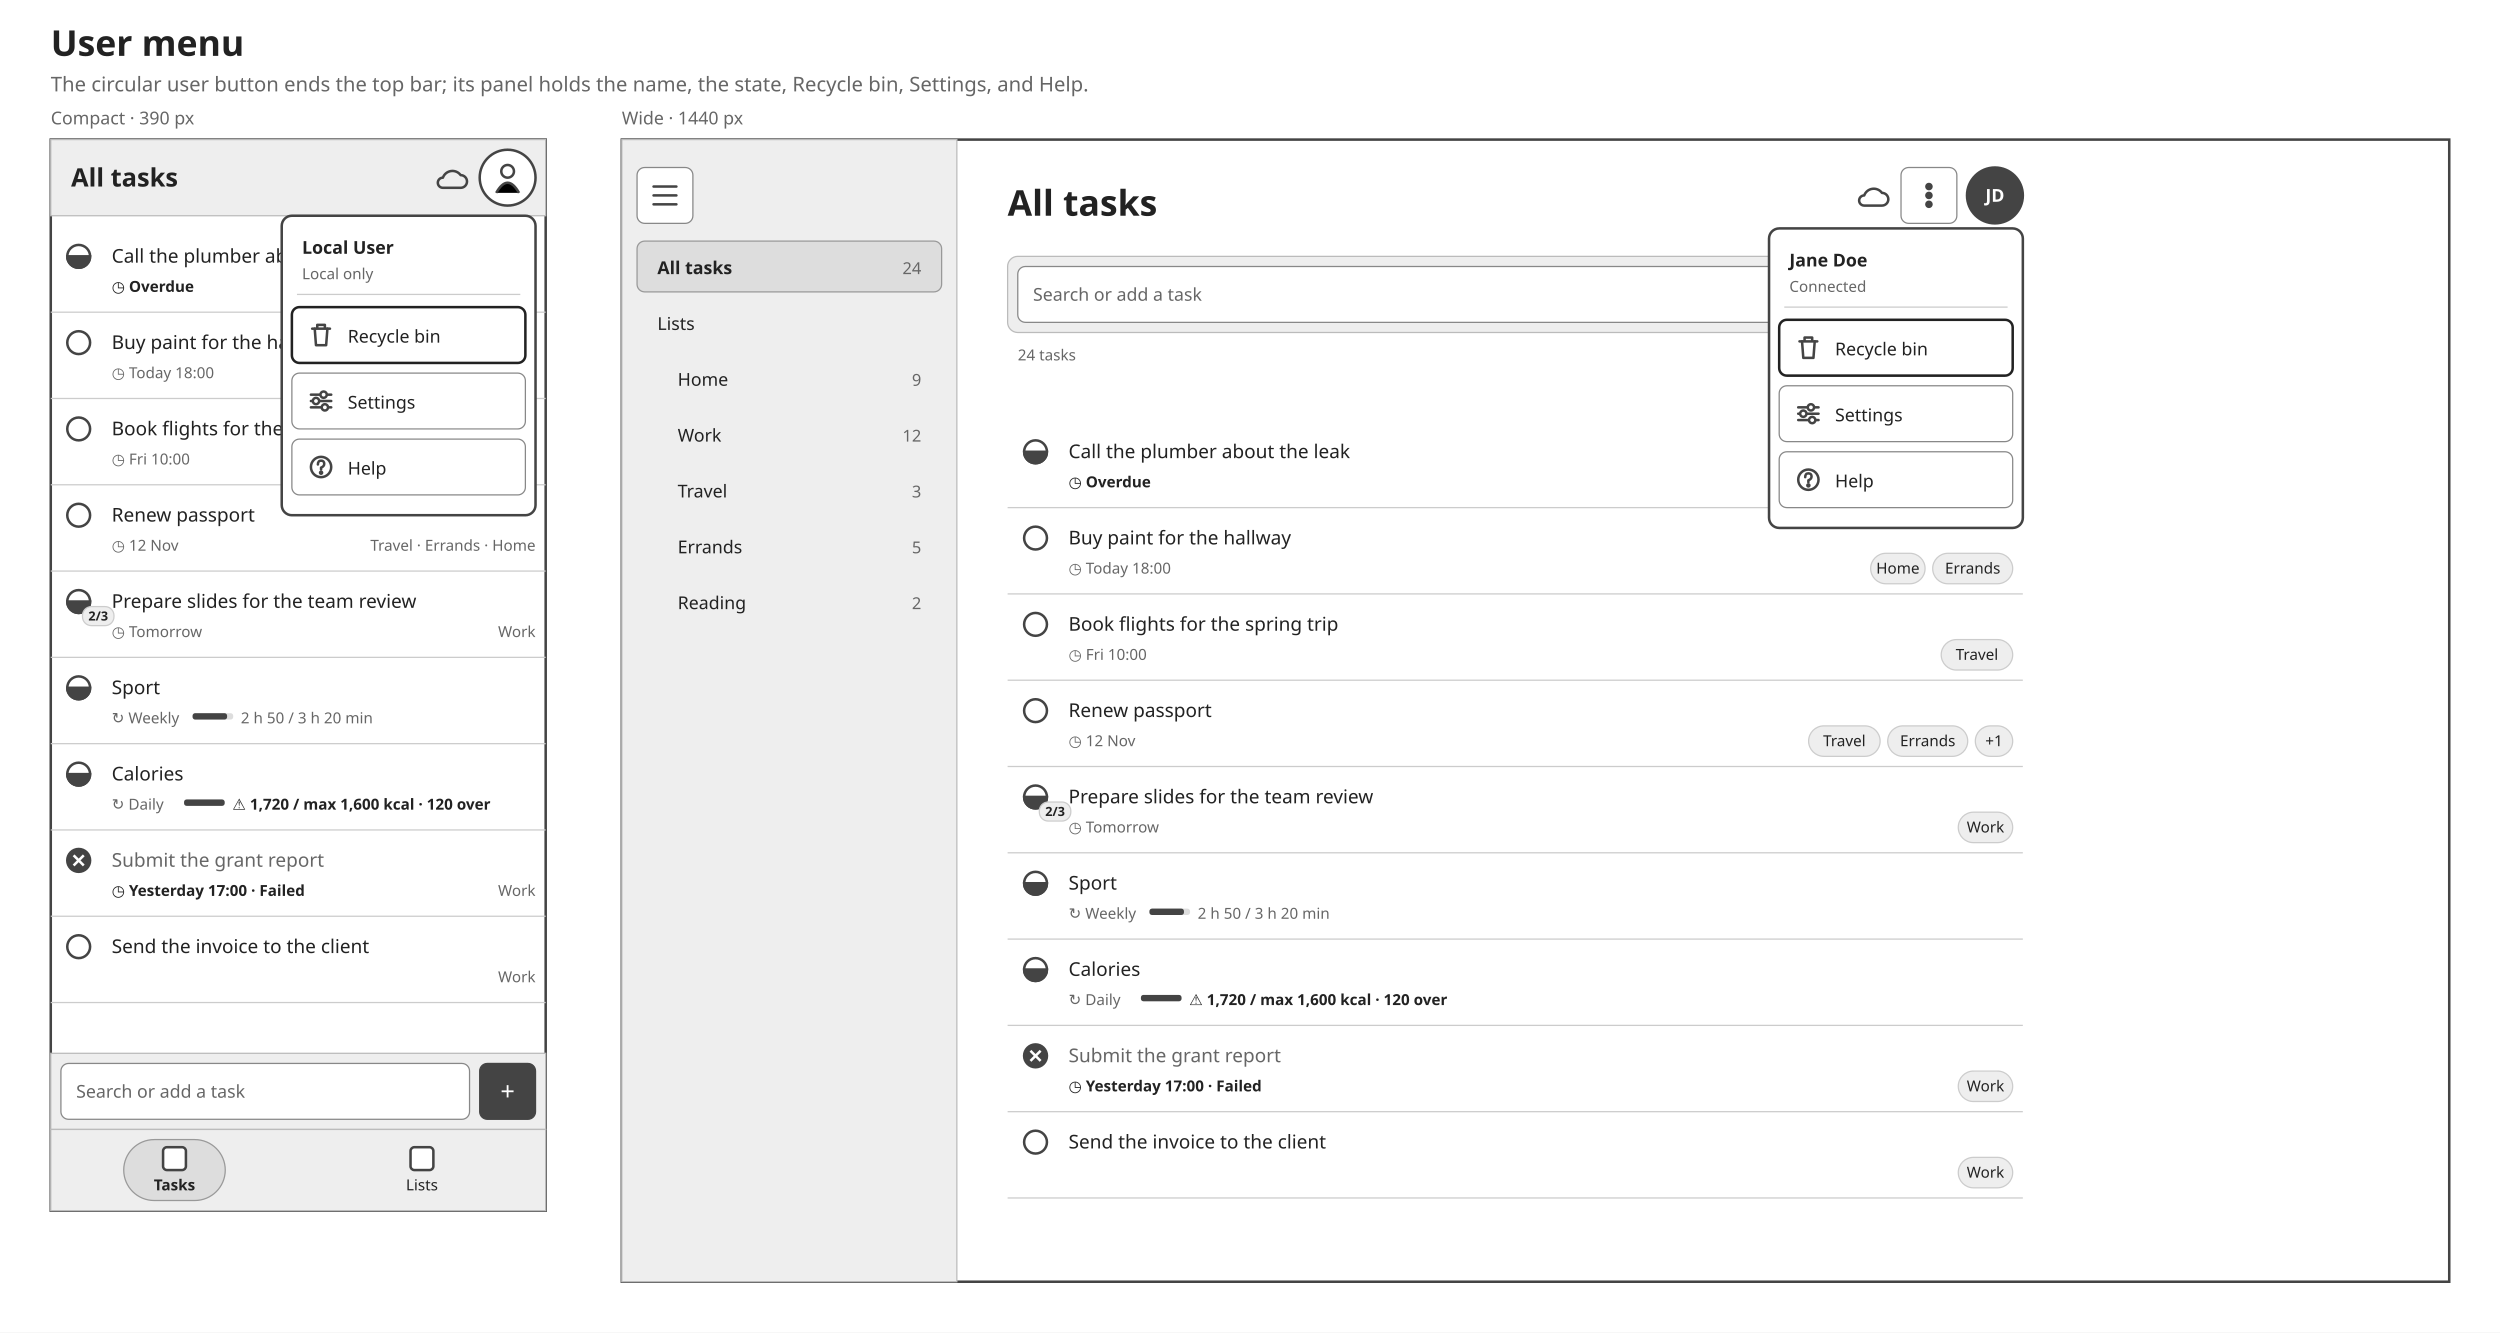
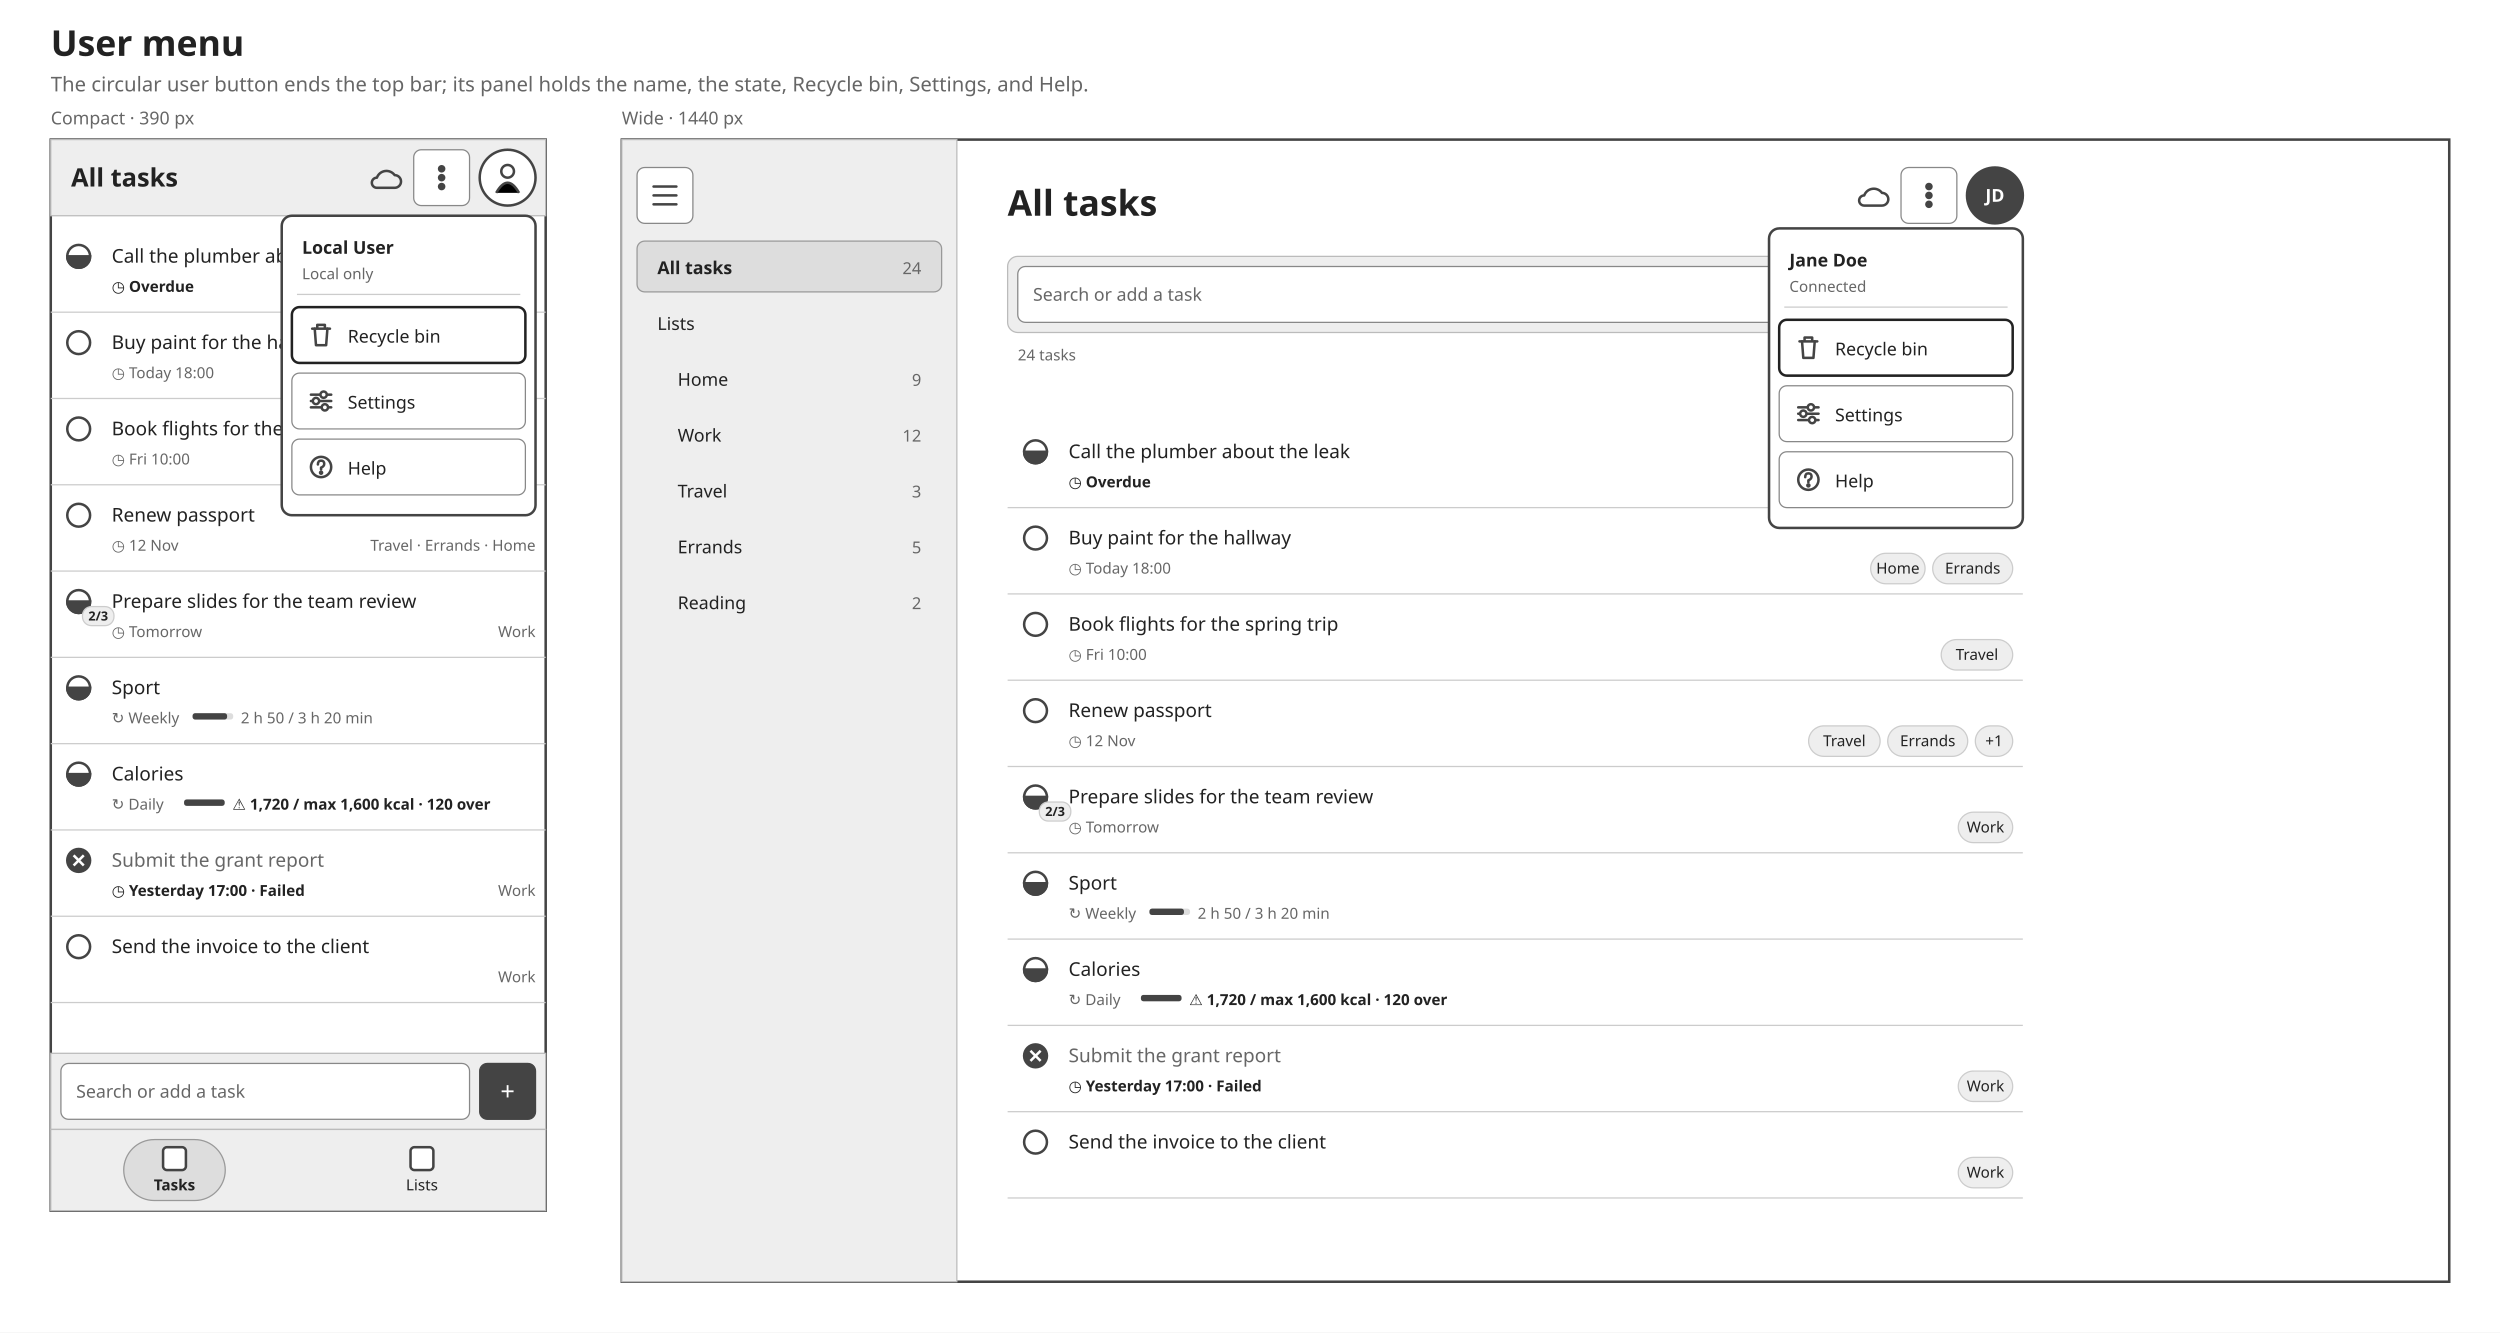
<svg xmlns="http://www.w3.org/2000/svg" width="1970" height="1050" viewBox="0 0 1970 1050">
  <style>
text { font-family: sans-serif; fill: #222222; }
.muted { fill: #666666; }
.on-primary { fill: #ffffff; }
.bold { font-weight: bold; }
rect.frame { fill: #ffffff; stroke: #444444; stroke-width: 2; }
.bar { fill: #eeeeee; stroke: #bbbbbb; }
.box { fill: #f5f5f5; stroke: #bbbbbb; }
.control { fill: #ffffff; stroke: #888888; }
.disabled { fill: #f5f5f5; stroke: #cccccc; }
.primary { fill: #444444; stroke: #444444; }
.selected { fill: #dddddd; stroke: #999999; }
.chip { fill: #eeeeee; stroke: #cccccc; }
.signal { fill: #ffffff; stroke: #222222; stroke-width: 2; }
.scrim { fill: #888888; fill-opacity: 0.5; }
.rule { stroke: #cccccc; }
.drop { stroke: #222222; stroke-width: 3; }
.icon { fill: #ffffff; stroke: #444444; stroke-width: 2; }
.icon-fill { fill: #444444; stroke: #444444; stroke-width: 2; }
.icon-mark { fill: none; stroke: #ffffff; stroke-width: 2; }
.icon-line { stroke: #444444; stroke-width: 2; }
.icon-line-open { fill: none; stroke: #444444; stroke-width: 2; stroke-linecap: round; stroke-linejoin: round; }
.icon-dashed { fill: #ffffff; stroke: #444444; stroke-width: 2; stroke-dasharray: 3 3; }
.meter { fill: #dddddd; stroke: none; }
.meter-fill { fill: #444444; stroke: none; }
.tooltip { fill: #222222; stroke: #222222; }
  </style>
  <rect x="0" y="0" width="1970" height="1050" fill="#ffffff" />
  <text x="40" y="44" font-size="28" class="bold">User menu</text>
  <text x="40" y="72" font-size="16" class="muted">The circular user button ends the top bar; its panel holds the name, the state, Recycle bin, Settings, and Help.</text>
  <text x="40" y="98" font-size="14" class="muted">Compact · 390 px</text>
  <text x="490" y="98" font-size="14" class="muted">Wide · 1440 px</text>
  <g class="frame" data-width="390" data-height="844" transform="translate(40 110)">
    <rect x="0" y="0" width="390" height="844" rx="0" class="frame" />
    <rect x="0" y="0" width="390" height="60" rx="0" class="bar" />
    <circle cx="360" cy="30" r="22" class="icon" />
    <circle cx="360" cy="25" r="5" class="icon" />
    <path d="M 351 42 Q 360 26 369 42" class="icon-line" />
-     <path d="M 309 38 H 323 A 5 5 0 0 0 323 28 A 8 8 0 0 0 309 30 A 4 4 0 0 0 309 38 Z" class="icon-line-open" />
+     <path d="M 257 38 H 271 A 5 5 0 0 0 271 28 A 8 8 0 0 0 257 30 A 4 4 0 0 0 257 38 Z" class="icon-line-open" />
+     <rect x="286" y="8" width="44" height="44" rx="6" class="control" />
+     <circle cx="308" cy="23" r="2" class="icon-fill" />
+     <circle cx="308" cy="30" r="2" class="icon-fill" />
+     <circle cx="308" cy="37" r="2" class="icon-fill" />
    <text x="16" y="37" font-size="20" class="bold">All tasks</text>
    <line x1="0" y1="136" x2="390" y2="136" class="rule" />
    <circle cx="22" cy="92" r="9" class="icon" />
    <path d="M13 92 A9 9 0 0 0 31 92 Z" class="icon-fill" />
    <text x="48" y="97" font-size="15">Call the plumber about the leak</text>
    <text x="48" y="120" font-size="12" class="bold">◷ Overdue</text>
    <text x="382" y="120" font-size="12" class="muted" text-anchor="end">Home</text>
    <line x1="0" y1="204" x2="390" y2="204" class="rule" />
    <circle cx="22" cy="160" r="9" class="icon" />
    <text x="48" y="165" font-size="15">Buy paint for the hallway</text>
    <text x="48" y="188" font-size="12" class="muted">◷ Today 18:00</text>
    <text x="382" y="188" font-size="12" class="muted" text-anchor="end">Home · Errands</text>
    <line x1="0" y1="272" x2="390" y2="272" class="rule" />
    <circle cx="22" cy="228" r="9" class="icon" />
    <text x="48" y="233" font-size="15">Book flights for the spring trip</text>
    <text x="48" y="256" font-size="12" class="muted">◷ Fri 10:00</text>
    <text x="382" y="256" font-size="12" class="muted" text-anchor="end">Travel</text>
    <line x1="0" y1="340" x2="390" y2="340" class="rule" />
    <circle cx="22" cy="296" r="9" class="icon" />
    <text x="48" y="301" font-size="15">Renew passport</text>
    <text x="48" y="324" font-size="12" class="muted">◷ 12 Nov</text>
    <text x="382" y="324" font-size="12" class="muted" text-anchor="end">Travel · Errands · Home</text>
    <line x1="0" y1="408" x2="390" y2="408" class="rule" />
    <circle cx="22" cy="364" r="9" class="icon" />
    <path d="M13 364 A9 9 0 0 0 31 364 Z" class="icon-fill" />
    <rect x="25" y="368" width="24.8" height="15" rx="7" class="chip" />
    <text x="37.4" y="379" font-size="10" class="bold" text-anchor="middle">2/3</text>
    <text x="48" y="369" font-size="15">Prepare slides for the team review</text>
    <text x="48" y="392" font-size="12" class="muted">◷ Tomorrow</text>
    <text x="382" y="392" font-size="12" class="muted" text-anchor="end">Work</text>
    <line x1="0" y1="476" x2="390" y2="476" class="rule" />
    <circle cx="22" cy="432" r="9" class="icon" />
    <path d="M13 432 A9 9 0 0 0 31 432 Z" class="icon-fill" />
    <text x="48" y="437" font-size="15">Sport</text>
    <text x="48" y="460" font-size="12" class="muted">↻ Weekly</text>
    <rect x="111.76" y="452" width="32" height="5" rx="2" class="meter" />
    <rect x="111.76" y="452" width="27.2" height="5" rx="2" class="meter-fill" />
    <text x="149.76" y="460" font-size="12" class="muted">2 h 50 / 3 h 20 min</text>
    <line x1="0" y1="544" x2="390" y2="544" class="rule" />
    <circle cx="22" cy="500" r="9" class="icon" />
    <path d="M13 500 A9 9 0 0 0 31 500 Z" class="icon-fill" />
    <text x="48" y="505" font-size="15">Calories</text>
    <text x="48" y="528" font-size="12" class="muted">↻ Daily</text>
    <rect x="105.04" y="520" width="32" height="5" rx="2" class="meter" />
    <rect x="105.04" y="520" width="32" height="5" rx="2" class="meter-fill" />
    <text x="143.04" y="528" font-size="12" class="bold">⚠ 1,720 / max 1,600 kcal · 120 over</text>
    <line x1="0" y1="612" x2="390" y2="612" class="rule" />
    <circle cx="22" cy="568" r="9" class="icon-fill" />
    <path d="M18 564 L26 572 M26 564 L18 572" class="icon-mark" />
    <text x="48" y="573" font-size="15" class="muted">Submit the grant report</text>
    <text x="48" y="596" font-size="12" class="bold">◷ Yesterday 17:00 · Failed</text>
    <text x="382" y="596" font-size="12" class="muted" text-anchor="end">Work</text>
    <line x1="0" y1="680" x2="390" y2="680" class="rule" />
    <circle cx="22" cy="636" r="9" class="icon" />
    <text x="48" y="641" font-size="15">Send the invoice to the client</text>
    <text x="382" y="664" font-size="12" class="muted" text-anchor="end">Work</text>
    <rect x="0" y="720" width="390" height="60" rx="0" class="bar" />
    <rect x="338" y="728" width="44" height="44" rx="6" class="primary" />
    <text x="360" y="757" font-size="20" class="on-primary" text-anchor="middle">+</text>
    <rect x="8" y="728" width="322" height="44" rx="6" class="control" />
    <text x="20" y="755" font-size="14" class="muted">Search or add a task</text>
    <rect x="0" y="780" width="390" height="64" rx="0" class="bar" />
    <rect x="57.5" y="788" width="80" height="48" rx="24" class="selected" />
    <rect x="88.5" y="794" width="18" height="18" rx="3" class="icon" />
    <text x="97.5" y="828" font-size="12" class="bold" text-anchor="middle">Tasks</text>
    <rect x="283.5" y="794" width="18" height="18" rx="3" class="icon" />
    <text x="292.5" y="828" font-size="12" text-anchor="middle">Lists</text>
    <rect x="182" y="60" width="200" height="236" rx="8" class="frame" />
    <text x="198" y="90" font-size="14" class="bold">Local User</text>
    <text x="198" y="110" font-size="12" class="muted">Local only</text>
    <line x1="194" y1="122" x2="370" y2="122" class="rule" />
    <rect x="190" y="132" width="184" height="44" rx="6" class="signal" />
    <path d="M 206 149 H 220 M 210 149 V 146 H 216 V 149" class="icon-line-open" />
    <path d="M 208 149 L 209 162 H 217 L 218 149" class="icon-line-open" />
    <text x="234" y="160" font-size="14">Recycle bin</text>
    <rect x="190" y="184" width="184" height="44" rx="6" class="control" />
    <path d="M 205 201 H 221" class="icon-line-open" />
    <circle cx="215" cy="201" r="2.5" class="icon" />
    <path d="M 205 206 H 221" class="icon-line-open" />
    <circle cx="209" cy="206" r="2.5" class="icon" />
    <path d="M 205 211 H 221" class="icon-line-open" />
    <circle cx="216" cy="211" r="2.5" class="icon" />
    <text x="234" y="212" font-size="14">Settings</text>
    <rect x="190" y="236" width="184" height="44" rx="6" class="control" />
    <circle cx="213" cy="258" r="8" class="icon" />
    <path d="M 210.5 256 Q 210.5 253 213 253 Q 215.5 253 215.5 255.5 Q 215.5 257.5 213 258.5 V 260" class="icon-line-open" />
    <circle cx="213" cy="262.5" r="0.8" class="icon-fill" />
    <text x="234" y="264" font-size="14">Help</text>
  </g>
  <g class="frame" data-width="1440" data-height="900" transform="translate(490 110)">
    <rect x="0" y="0" width="1440" height="900" rx="0" class="frame" />
    <rect x="0" y="0" width="264" height="900" rx="0" class="bar" />
    <rect x="12" y="22" width="44" height="44" rx="6" class="control" />
    <path d="M 25 37 H 43" class="icon-line-open" />
    <path d="M 25 44 H 43" class="icon-line-open" />
    <path d="M 25 51 H 43" class="icon-line-open" />
    <rect x="12" y="80" width="240" height="40" rx="6" class="selected" />
    <text x="28" y="106" font-size="14" class="bold">All tasks</text>
    <text x="236" y="106" font-size="13" class="muted" text-anchor="end">24</text>
    <text x="28" y="150" font-size="14">Lists</text>
    <text x="44" y="194" font-size="14">Home</text>
    <text x="236" y="194" font-size="13" class="muted" text-anchor="end">9</text>
    <text x="44" y="238" font-size="14">Work</text>
    <text x="236" y="238" font-size="13" class="muted" text-anchor="end">12</text>
    <text x="44" y="282" font-size="14">Travel</text>
    <text x="236" y="282" font-size="13" class="muted" text-anchor="end">3</text>
    <text x="44" y="326" font-size="14">Errands</text>
    <text x="236" y="326" font-size="13" class="muted" text-anchor="end">5</text>
    <text x="44" y="370" font-size="14">Reading</text>
    <text x="236" y="370" font-size="13" class="muted" text-anchor="end">2</text>
    <circle cx="1082" cy="44" r="22" class="icon-fill" />
    <text x="1082" y="49" font-size="14" class="on-primary bold" text-anchor="middle">JD</text>
    <path d="M 979 52 H 993 A 5 5 0 0 0 993 42 A 8 8 0 0 0 979 44 A 4 4 0 0 0 979 52 Z" class="icon-line-open" />
    <rect x="1008" y="22" width="44" height="44" rx="6" class="control" />
    <circle cx="1030" cy="37" r="2" class="icon-fill" />
    <circle cx="1030" cy="44" r="2" class="icon-fill" />
    <circle cx="1030" cy="51" r="2" class="icon-fill" />
    <text x="304" y="60" font-size="28" class="bold">All tasks</text>
    <rect x="304" y="92" width="800" height="60" rx="8" class="bar" />
    <rect x="1040.48" y="100" width="55.52" height="44" rx="6" class="primary" />
    <text x="1068.24" y="126.9" font-size="14" class="on-primary" text-anchor="middle">Add</text>
    <rect x="312" y="100" width="720.48" height="44" rx="6" class="control" />
    <text x="324" y="127" font-size="14" class="muted">Search or add a task</text>
    <text x="312" y="174" font-size="12" class="muted">24 tasks</text>
    <line x1="304" y1="290" x2="1104" y2="290" class="rule" />
    <circle cx="326" cy="246" r="9" class="icon" />
    <path d="M317 246 A9 9 0 0 0 335 246 Z" class="icon-fill" />
    <text x="352" y="251" font-size="15">Call the plumber about the leak</text>
    <text x="352" y="274" font-size="12" class="bold">◷ Overdue</text>
    <rect x="1053.12" y="258" width="42.88" height="24" rx="12" class="chip" />
    <text x="1074.56" y="274" font-size="12" text-anchor="middle">Home</text>
    <line x1="304" y1="358" x2="1104" y2="358" class="rule" />
    <circle cx="326" cy="314" r="9" class="icon" />
    <text x="352" y="319" font-size="15">Buy paint for the hallway</text>
    <text x="352" y="342" font-size="12" class="muted">◷ Today 18:00</text>
    <rect x="1032.96" y="326" width="63.04" height="24" rx="12" class="chip" />
    <text x="1064.48" y="342" font-size="12" text-anchor="middle">Errands</text>
    <rect x="984.08" y="326" width="42.88" height="24" rx="12" class="chip" />
    <text x="1005.52" y="342" font-size="12" text-anchor="middle">Home</text>
    <line x1="304" y1="426" x2="1104" y2="426" class="rule" />
    <circle cx="326" cy="382" r="9" class="icon" />
    <text x="352" y="387" font-size="15">Book flights for the spring trip</text>
    <text x="352" y="410" font-size="12" class="muted">◷ Fri 10:00</text>
    <rect x="1039.68" y="394" width="56.32" height="24" rx="12" class="chip" />
    <text x="1067.84" y="410" font-size="12" text-anchor="middle">Travel</text>
    <line x1="304" y1="494" x2="1104" y2="494" class="rule" />
    <circle cx="326" cy="450" r="9" class="icon" />
    <text x="352" y="455" font-size="15">Renew passport</text>
    <text x="352" y="478" font-size="12" class="muted">◷ 12 Nov</text>
    <rect x="1066.56" y="462" width="29.44" height="24" rx="12" class="chip" />
    <text x="1081.28" y="478" font-size="12" text-anchor="middle">+1</text>
    <rect x="997.52" y="462" width="63.04" height="24" rx="12" class="chip" />
    <text x="1029.04" y="478" font-size="12" text-anchor="middle">Errands</text>
    <rect x="935.2" y="462" width="56.32" height="24" rx="12" class="chip" />
    <text x="963.36" y="478" font-size="12" text-anchor="middle">Travel</text>
    <line x1="304" y1="562" x2="1104" y2="562" class="rule" />
    <circle cx="326" cy="518" r="9" class="icon" />
    <path d="M317 518 A9 9 0 0 0 335 518 Z" class="icon-fill" />
    <rect x="329" y="522" width="24.8" height="15" rx="7" class="chip" />
    <text x="341.4" y="533" font-size="10" class="bold" text-anchor="middle">2/3</text>
    <text x="352" y="523" font-size="15">Prepare slides for the team review</text>
    <text x="352" y="546" font-size="12" class="muted">◷ Tomorrow</text>
    <rect x="1053.12" y="530" width="42.88" height="24" rx="12" class="chip" />
    <text x="1074.56" y="546" font-size="12" text-anchor="middle">Work</text>
    <line x1="304" y1="630" x2="1104" y2="630" class="rule" />
    <circle cx="326" cy="586" r="9" class="icon" />
    <path d="M317 586 A9 9 0 0 0 335 586 Z" class="icon-fill" />
    <text x="352" y="591" font-size="15">Sport</text>
    <text x="352" y="614" font-size="12" class="muted">↻ Weekly</text>
    <rect x="415.76" y="606" width="32" height="5" rx="2" class="meter" />
    <rect x="415.76" y="606" width="27.2" height="5" rx="2" class="meter-fill" />
    <text x="453.76" y="614" font-size="12" class="muted">2 h 50 / 3 h 20 min</text>
    <line x1="304" y1="698" x2="1104" y2="698" class="rule" />
    <circle cx="326" cy="654" r="9" class="icon" />
    <path d="M317 654 A9 9 0 0 0 335 654 Z" class="icon-fill" />
    <text x="352" y="659" font-size="15">Calories</text>
    <text x="352" y="682" font-size="12" class="muted">↻ Daily</text>
    <rect x="409.04" y="674" width="32" height="5" rx="2" class="meter" />
    <rect x="409.04" y="674" width="32" height="5" rx="2" class="meter-fill" />
    <text x="447.04" y="682" font-size="12" class="bold">⚠ 1,720 / max 1,600 kcal · 120 over</text>
    <line x1="304" y1="766" x2="1104" y2="766" class="rule" />
    <circle cx="326" cy="722" r="9" class="icon-fill" />
    <path d="M322 718 L330 726 M330 718 L322 726" class="icon-mark" />
    <text x="352" y="727" font-size="15" class="muted">Submit the grant report</text>
    <text x="352" y="750" font-size="12" class="bold">◷ Yesterday 17:00 · Failed</text>
    <rect x="1053.12" y="734" width="42.88" height="24" rx="12" class="chip" />
    <text x="1074.56" y="750" font-size="12" text-anchor="middle">Work</text>
    <line x1="304" y1="834" x2="1104" y2="834" class="rule" />
    <circle cx="326" cy="790" r="9" class="icon" />
    <text x="352" y="795" font-size="15">Send the invoice to the client</text>
    <rect x="1053.12" y="802" width="42.88" height="24" rx="12" class="chip" />
    <text x="1074.56" y="818" font-size="12" text-anchor="middle">Work</text>
    <rect x="904" y="70" width="200" height="236" rx="8" class="frame" />
    <text x="920" y="100" font-size="14" class="bold">Jane Doe</text>
    <text x="920" y="120" font-size="12" class="muted">Connected</text>
    <line x1="916" y1="132" x2="1092" y2="132" class="rule" />
    <rect x="912" y="142" width="184" height="44" rx="6" class="signal" />
    <path d="M 928 159 H 942 M 932 159 V 156 H 938 V 159" class="icon-line-open" />
    <path d="M 930 159 L 931 172 H 939 L 940 159" class="icon-line-open" />
    <text x="956" y="170" font-size="14">Recycle bin</text>
    <rect x="912" y="194" width="184" height="44" rx="6" class="control" />
    <path d="M 927 211 H 943" class="icon-line-open" />
    <circle cx="937" cy="211" r="2.5" class="icon" />
    <path d="M 927 216 H 943" class="icon-line-open" />
    <circle cx="931" cy="216" r="2.5" class="icon" />
    <path d="M 927 221 H 943" class="icon-line-open" />
    <circle cx="938" cy="221" r="2.5" class="icon" />
    <text x="956" y="222" font-size="14">Settings</text>
    <rect x="912" y="246" width="184" height="44" rx="6" class="control" />
    <circle cx="935" cy="268" r="8" class="icon" />
    <path d="M 932.5 266 Q 932.5 263 935 263 Q 937.5 263 937.5 265.5 Q 937.5 267.5 935 268.5 V 270" class="icon-line-open" />
    <circle cx="935" cy="272.5" r="0.8" class="icon-fill" />
    <text x="956" y="274" font-size="14">Help</text>
  </g>
</svg>
